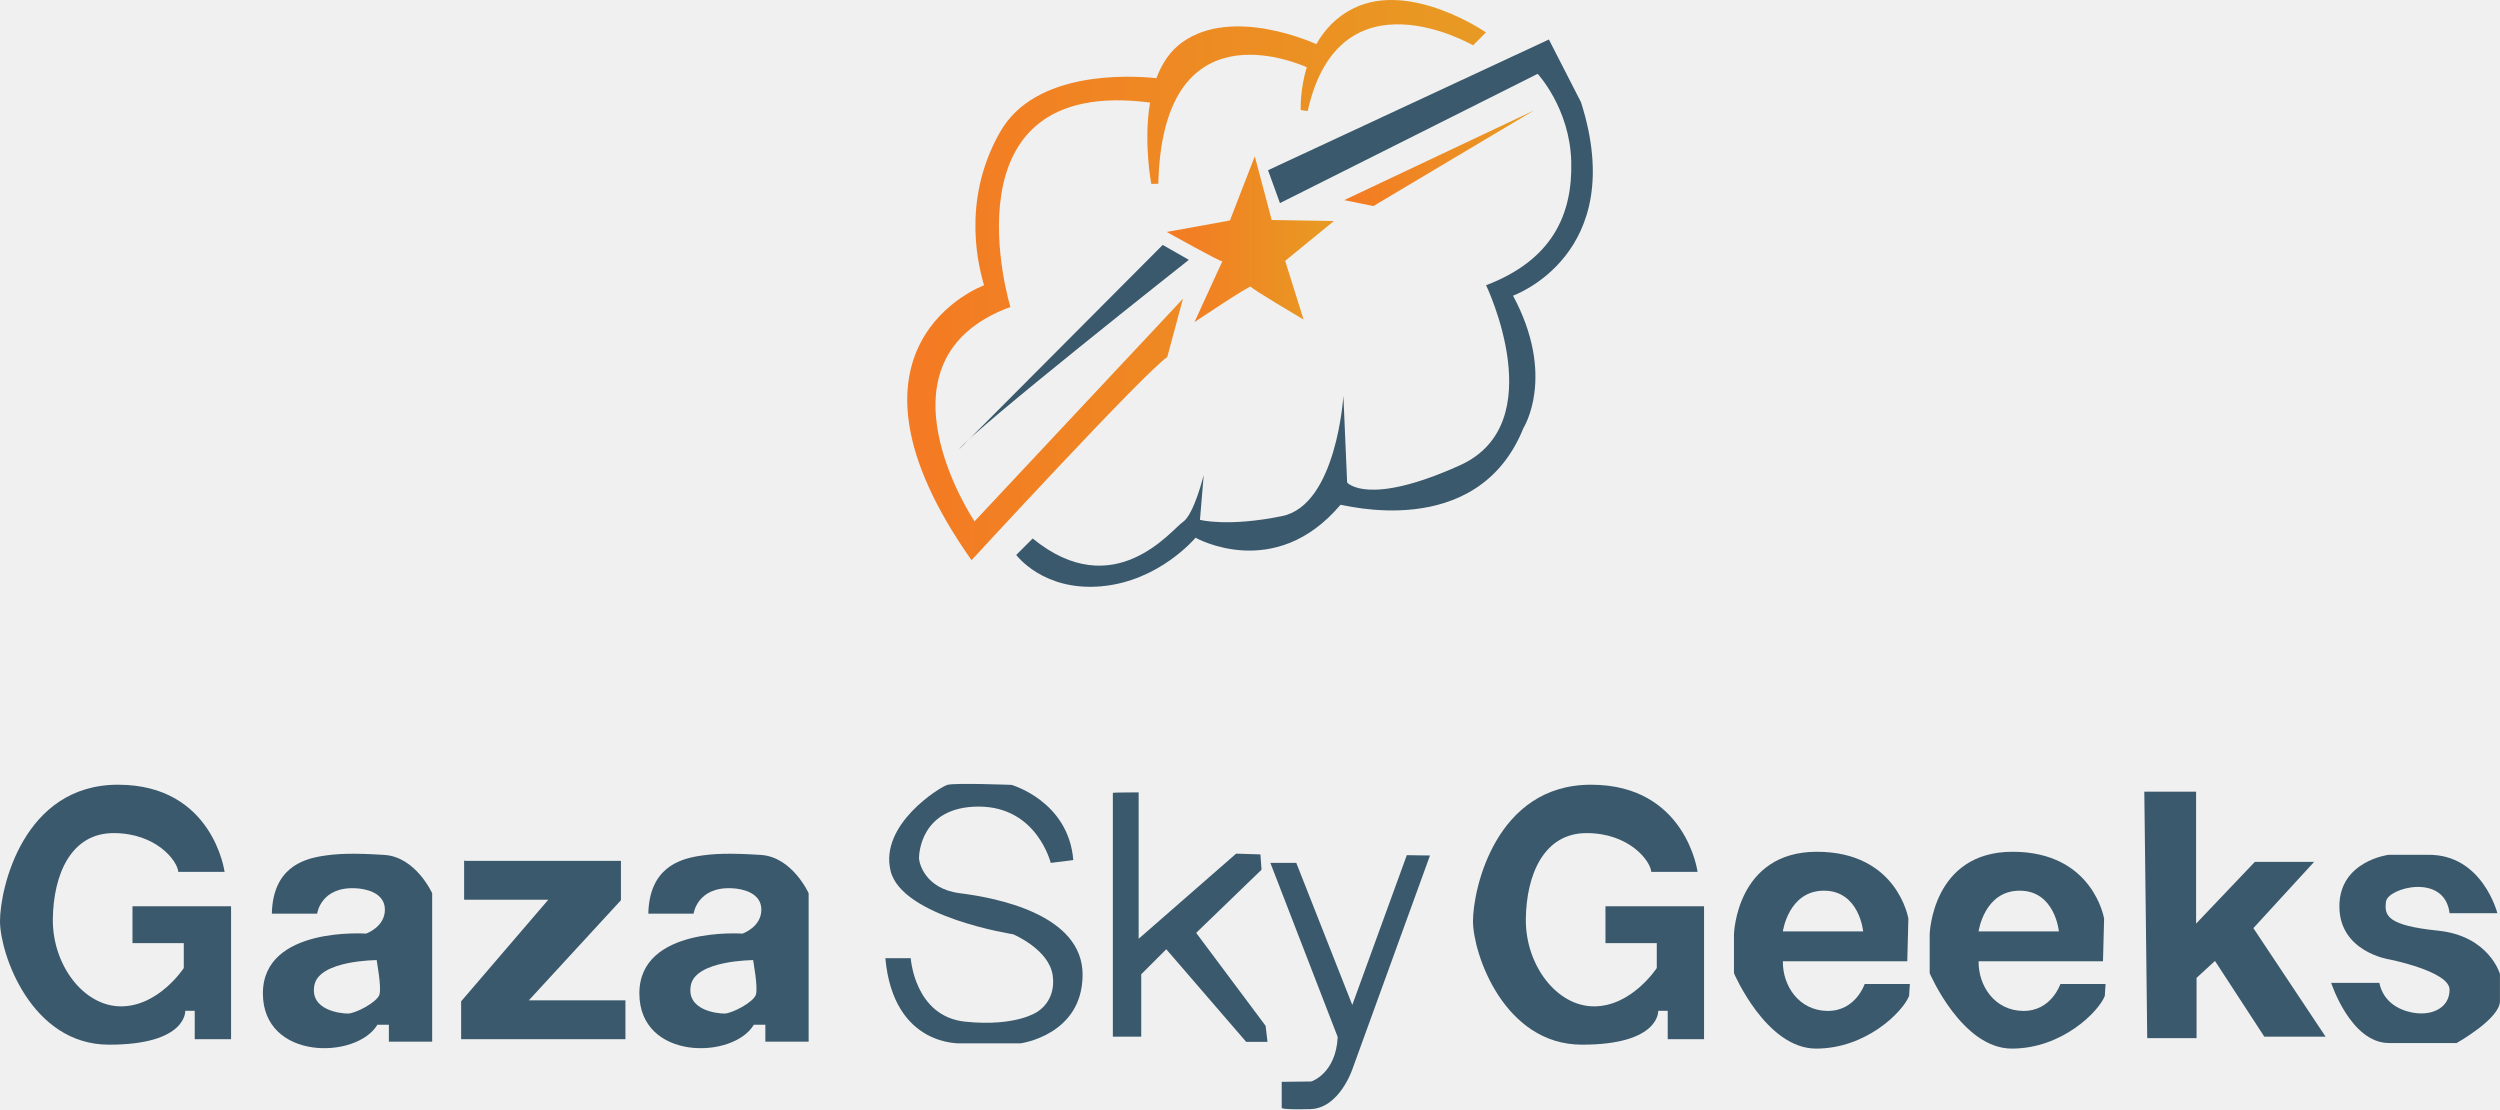
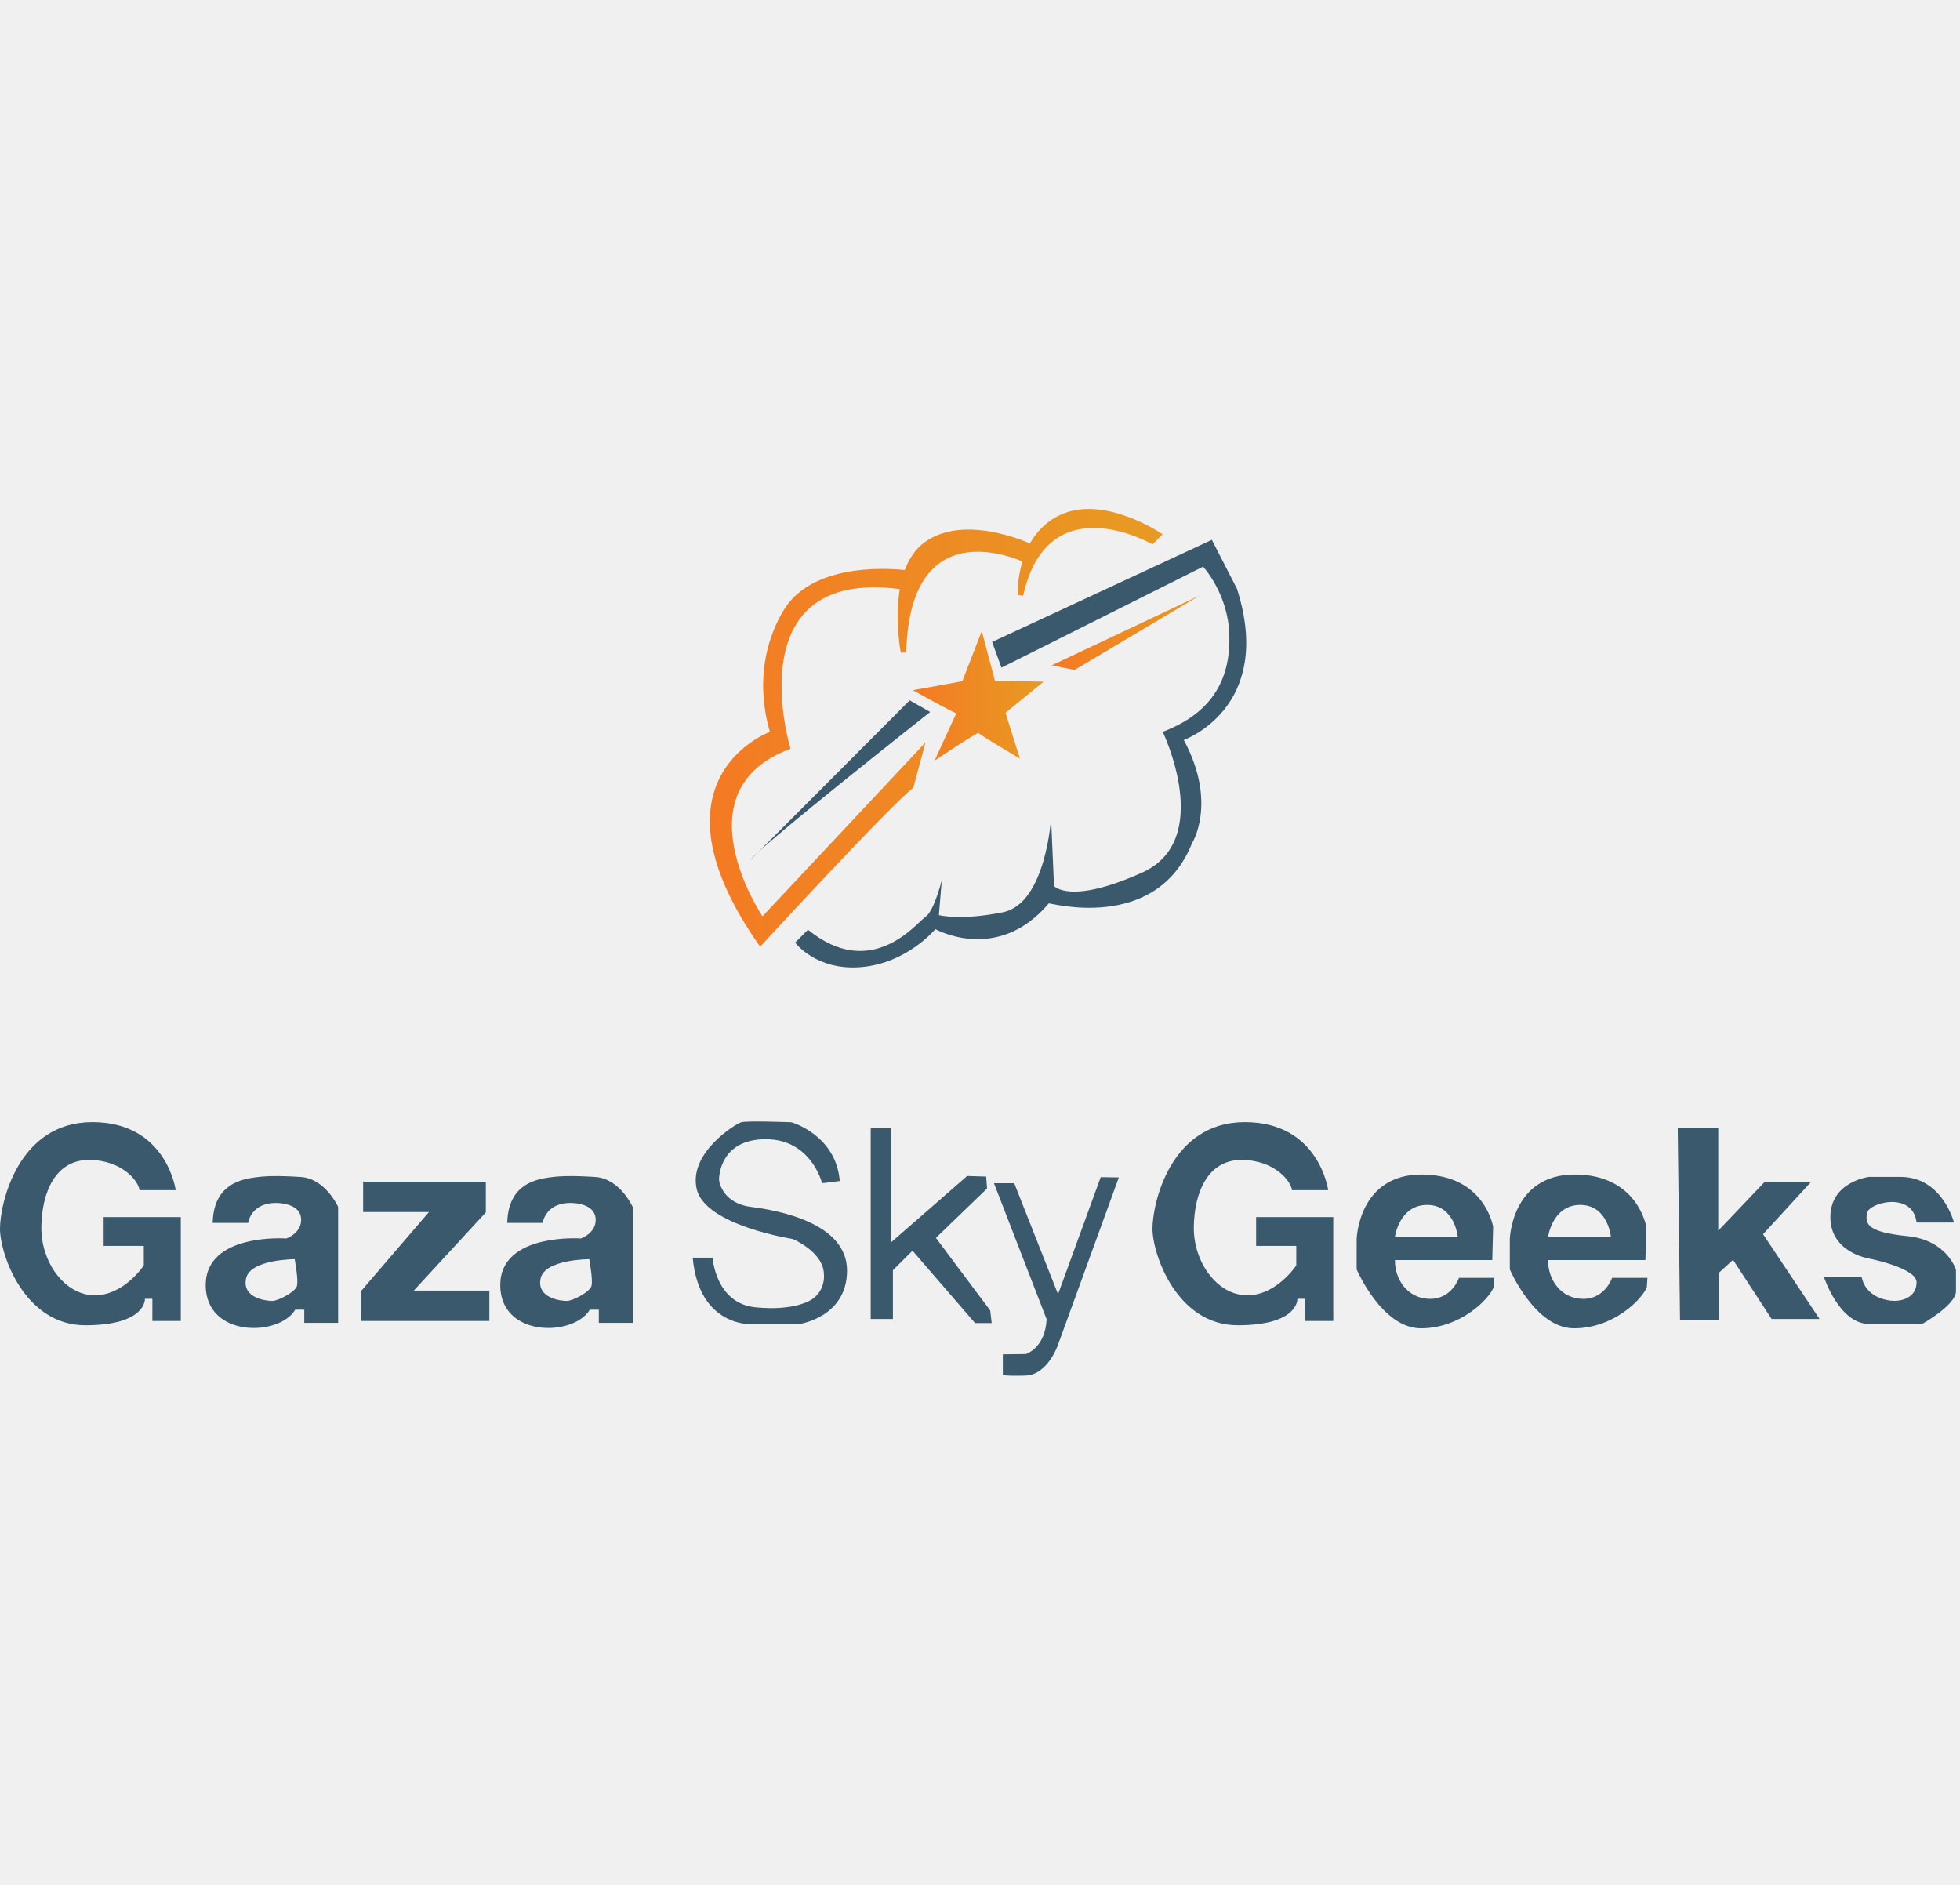
- <svg xmlns="http://www.w3.org/2000/svg" version="1.1" id="Layer_1" x="0px" y="0px" viewBox="0 0 427.26 189.59" style="enable-background:new 0 0 427.26 189.59;" xml:space="preserve">
-   <style type="text/css">
- 	.st0{fill:url(#SVGID_1_);}
- 	.st1{fill:#FFFFFF;}
- 	.st2{fill:#00AEEF;}
- 	.st3{fill:#ED1C24;}
- 	.st4{fill:url(#SVGID_2_);stroke:#FFFFFF;stroke-width:4;stroke-miterlimit:10;}
- 	.st5{fill:url(#SVGID_3_);stroke:#FFFFFF;stroke-width:4;stroke-miterlimit:10;}
- 	.st6{fill:url(#SVGID_4_);}
- 	.st7{fill:url(#SVGID_5_);stroke:#FFFFFF;stroke-width:7;stroke-miterlimit:10;}
- 	.st8{fill:#1D3B1B;}
- 	.st9{fill:url(#SVGID_6_);}
- 	.st10{fill:url(#SVGID_7_);}
- 	.st11{fill:url(#SVGID_8_);}
- 	.st12{fill:url(#SVGID_9_);}
- 	.st13{fill:url(#SVGID_10_);}
- 	.st14{fill:url(#SVGID_11_);stroke:#FFFFFF;stroke-width:4;stroke-miterlimit:10;}
- 	.st15{fill:url(#SVGID_12_);stroke:#FFFFFF;stroke-width:4;stroke-miterlimit:10;}
- 	.st16{fill:url(#SVGID_13_);}
- 	.st17{fill:url(#SVGID_14_);}
- 	.st18{clip-path:url(#SVGID_16_);}
- 	.st19{fill:#3A596C;}
- 	.st20{fill:url(#SVGID_17_);}
- 	.st21{fill:url(#SVGID_18_);}
- 	.st22{fill:url(#SVGID_19_);}
- </style>
-   <g>
-     <g>
-       <path class="st19" d="M30.47,149h7.91c0,0-1.96-14.89-18.21-14.89S0,151.9,0,157.43c0,5.53,5.28,21.11,18.64,21.11    s13.02-5.79,13.02-5.79h1.62v4.85h6.21v-22.72H22.64v6.3h8.77v4.26c0,0-4.26,6.55-10.72,6.55s-11.74-7.15-11.66-14.89    c0.09-7.74,3.15-14.72,10.38-14.72S30.3,147.05,30.47,149z" />
-       <path class="st19" d="M282.21,149h7.91c0,0-1.96-14.89-18.21-14.89c-16.26,0-20.17,17.79-20.17,23.32    c0,5.53,5.28,21.11,18.64,21.11c13.36,0,13.02-5.79,13.02-5.79h1.62v4.85h6.21v-22.72h-16.85v6.3h8.77v4.26    c0,0-4.26,6.55-10.72,6.55s-11.74-7.15-11.66-14.89c0.09-7.74,3.15-14.72,10.38-14.72S282.04,147.05,282.21,149z" />
-       <path class="st19" d="M79.57,147.13c0.27,0,26.55,0,26.55,0v6.72l-15.74,17.11h16.51v6.64H78.81v-6.47l14.89-17.36H79.32v-6.7    C79.32,147.07,79.55,147.13,79.57,147.13z" />
-       <path class="st19" d="M65.7,146.11c-5.36-0.34-8.1-0.24-10.79,0.21c-3.22,0.55-8.28,2.09-8.45,9.83h7.74c0,0,0.6-4.67,6.64-4.34    c1.53,0.08,4.94,0.68,4.94,3.66c0,2.98-3.23,4.09-3.23,4.09s-17.62-1.28-17.62,10.21s16,11.32,19.57,5.36h1.96v2.89h7.4v-25.36    C73.87,152.66,71.06,146.45,65.7,146.11z M64.83,170.03c-0.45,1.28-4.08,3.19-5.36,3.19s-6.57-0.57-5.74-4.85    c0.83-4.28,10.66-4.28,10.66-4.28C64.32,164.09,65.28,168.75,64.83,170.03z" />
-       <path class="st19" d="M130.04,146.11c-5.36-0.34-8.1-0.24-10.79,0.21c-3.22,0.55-8.28,2.09-8.45,9.83h7.74c0,0,0.6-4.67,6.64-4.34    c1.53,0.08,4.94,0.68,4.94,3.66c0,2.98-3.23,4.09-3.23,4.09s-17.62-1.28-17.62,10.21s16,11.32,19.57,5.36h1.96v2.89h7.4v-25.36    C138.21,152.66,135.4,146.45,130.04,146.11z M129.17,170.03c-0.45,1.28-4.08,3.19-5.36,3.19s-6.57-0.57-5.74-4.85    c0.83-4.28,10.66-4.28,10.66-4.28C128.66,164.09,129.62,168.75,129.17,170.03z" />
-       <path class="st19" d="M179.57,147.47c0,0-2.34-9.62-12.3-9.62s-10.21,8.17-10.21,8.81c0,0.64,0.89,5.23,7.02,6    c6.13,0.77,20.94,3.57,20.94,13.91s-10.6,11.74-10.6,11.74h-10.09c0,0-11.62,0.77-13.02-14.55h4.34c0,0,0.64,9.96,9.32,10.85    c8.68,0.89,12.26-1.66,12.26-1.66s3.32-1.79,2.68-6.26c-0.64-4.47-6.77-7.02-6.77-7.02s-19.02-2.94-20.94-10.85    c-1.91-7.91,8.43-14.3,9.7-14.68s10.98,0,10.98,0s9.74,2.77,10.55,12.85C183.45,147,179.62,147.47,179.57,147.47z" />
-       <path class="st19" d="M190.19,135.49v41.68h4.85v-10.66l4.28-4.28l13.66,15.83h3.64l-0.32-2.74l-11.87-15.89l11.17-10.79    l-0.19-2.62l-4.15-0.13l-16.66,14.55v-25.02C194.6,135.43,190.19,135.43,190.19,135.49z" />
-       <path class="st19" d="M217.11,147.47h4.43l9.57,24.28l9.32-25.6l3.96,0.06l-13.28,36.57c0,0-2.23,6.64-7.15,6.77    c-4.91,0.13-4.91-0.19-4.91-0.19v-4.47l5.04-0.06c0,0,4.21-1.28,4.53-7.6L217.11,147.47z" />
-       <path class="st19" d="M318.68,168.17c0,0-1.53,4.66-6.38,4.6c-4.85-0.06-7.66-4.28-7.6-8.49h21.26l0.19-7.28    c0,0-1.85-11.43-15.64-11.43s-14.17,14.11-14.17,14.11v6.64c0,0,5.49,12.89,14.04,12.89s14.81-6.26,15.89-9l0.13-2.04H318.68z     M311.72,152.22c6.06,0,6.7,6.96,6.7,6.96H304.7C304.7,159.17,305.66,152.22,311.72,152.22z" />
-       <path class="st19" d="M352.13,168.17c0,0-1.53,4.66-6.38,4.6c-4.85-0.06-7.66-4.28-7.6-8.49h21.26l0.19-7.28    c0,0-1.85-11.43-15.64-11.43s-14.17,14.11-14.17,14.11v6.64c0,0,5.49,12.89,14.04,12.89s14.81-6.26,15.89-9l0.13-2.04H352.13z     M345.17,152.22c6.06,0,6.7,6.96,6.7,6.96h-13.72C338.15,159.17,339.11,152.22,345.17,152.22z" />
-       <path class="st19" d="M366.47,135.3h8.85v22.55l10.04-10.55h10.13l-10.38,11.32l12.34,18.55h-10.47l-8.43-12.94l-3.15,2.89v10.3    h-8.43C366.98,177.43,366.47,135.22,366.47,135.3z" />
-       <path class="st19" d="M418.64,156.07h8.17c0,0-2.55-10.11-11.87-9.98h-6.7c0,0-8.43,1.02-8.43,8.81s8.49,9.06,8.49,9.06    s10.34,2.04,10.34,5.17c0,3.13-2.94,4.34-5.68,4.02c-2.74-0.32-5.62-1.79-6.32-5.17h-8.23c0,0,3.32,10.28,9.89,10.28    s11.55,0,11.55,0s7.4-4.15,7.4-7.15s0-4.66,0-4.66s-1.85-6.51-10.6-7.4s-9.19-2.62-8.87-4.98    C408.11,151.71,417.81,149.13,418.64,156.07z" />
-     </g>
-     <g>
-       <linearGradient id="SVGID_1_" gradientUnits="userSpaceOnUse" x1="155.036" y1="47.864" x2="253.941" y2="47.864">
-         <stop offset="0" style="stop-color:#F47A23" />
-         <stop offset="0.939" style="stop-color:#E89923" />
-       </linearGradient>
-       <path class="st0" d="M231.39,1.39c-3.04,1.48-5.07,3.75-6.42,6.16c-0.45-0.21-14.26-6.5-22.9-0.34c-2.12,1.51-3.52,3.7-4.43,6.15    c-4.72-0.49-20.67-1.29-26.66,9.1c-7.06,12.26-3.4,24.09-2.81,26.3c0,0-28.04,10.21-2.13,46.98c0,0,29.36-31.91,33.45-34.72    l2.68-9.96l-35.62,38.04c0,0-18.51-27.57,6.13-36.64c0,0-12.1-39.6,23.87-34.93c-1.16,6.82,0.21,13.9,0.21,13.9l1.2-0.03    c0.68-28.8,20.92-21.81,25.37-19.92c-1.19,3.93-1.03,7.33-1.03,7.33l1.19,0.17c5.45-24.51,28.26-11.23,28.26-11.23l2.21-2.21    C253.94,5.52,241.09-3.34,231.39,1.39z" />
-       <linearGradient id="SVGID_2_" gradientUnits="userSpaceOnUse" x1="229.729" y1="27.047" x2="262.154" y2="27.047">
-         <stop offset="0" style="stop-color:#F47A23" />
-         <stop offset="0.939" style="stop-color:#E89923" />
-       </linearGradient>
-       <polygon style="fill:url(#SVGID_2_);" points="229.73,34.2 234.71,35.22 262.15,18.88   " />
-       <path class="st19" d="M198.71,41.86l4.47,2.55c0,0-36.89,29.11-39.32,32.43L198.71,41.86z" />
-       <path class="st19" d="M216.71,29.09l2.04,5.62l44.04-22.09c0,0,5.49,5.87,5.74,14.94c0.26,9.06-3.19,16.85-14.55,21.19    c0,0,11.36,23.62-4.47,30.77c-15.83,7.15-19.28,2.94-19.28,2.94l-0.64-14.81c0,0-1.15,18.64-10.47,20.55s-14.04,0.64-14.04,0.64    l0.64-7.66c0,0-1.66,6.77-3.57,8.04c-1.91,1.28-11.74,14.17-25.66,2.81l-2.81,2.81c0,0,4.6,6.26,14.55,5.36    c9.96-0.89,16.09-8.3,16.09-8.3s13.53,7.66,24.77-5.62c-0.13-0.26,23.36,6.64,31.28-13.15c0,0,5.62-8.81-1.79-22.6    c0,0,19.91-7.02,11.62-33.06l-5.49-10.72L216.71,29.09z" />
-       <linearGradient id="SVGID_3_" gradientUnits="userSpaceOnUse" x1="199.388" y1="40.877" x2="227.984" y2="40.877">
-         <stop offset="0" style="stop-color:#F47A23" />
-         <stop offset="0.939" style="stop-color:#E89923" />
-       </linearGradient>
-       <path style="fill:url(#SVGID_3_);" d="M214.45,26.71l2.89,10.89l10.64,0.17l-8.34,6.81l3.15,10.04c0,0-8.94-5.28-9.02-5.62    c-0.09-0.34-9.62,6.04-9.62,6.04s4.85-10.64,4.77-10.38c-0.09,0.26-9.53-5.02-9.53-5.02l10.81-1.96L214.45,26.71z" />
-     </g>
-   </g>
+ <svg xmlns="http://www.w3.org/2000/svg" width="493" height="474" viewBox="0 0 493 474" fill="none">
+   <path d="M35.087 299.328H44.196C44.196 299.328 41.938 282.207 23.226 282.207C4.514 282.207 0 302.663 0 309.022C0 315.38 6.08 333.295 21.464 333.295C36.849 333.295 36.457 326.637 36.457 326.637H38.323V332.214H45.474V306.089H26.07V313.333H36.169V318.232C36.169 318.232 31.264 325.763 23.825 325.763C16.386 325.763 10.306 317.542 10.398 308.642C10.502 299.742 14.026 291.716 22.351 291.716C30.677 291.716 34.891 297.086 35.087 299.328Z" fill="#3A596C" />
+   <path d="M324.972 299.328H334.08C334.08 299.328 331.823 282.207 313.111 282.207C294.387 282.207 289.885 302.663 289.885 309.022C289.885 315.38 295.965 333.295 311.349 333.295C326.734 333.295 326.342 326.637 326.342 326.637H328.207V332.214H335.358V306.089H315.955V313.333H326.054V318.232C326.054 318.232 321.149 325.763 313.71 325.763C306.271 325.763 300.191 317.542 300.283 308.642C300.387 299.742 303.91 291.716 312.236 291.716C320.561 291.716 324.776 297.086 324.972 299.328Z" fill="#3A596C" />
+   <path d="M91.627 297.178C91.938 297.178 122.2 297.178 122.2 297.178V304.905L104.075 324.579H123.087V332.214H90.752V324.775L107.898 304.813H91.339V297.109C91.339 297.109 91.604 297.178 91.627 297.178Z" fill="#3A596C" />
+   <path d="M75.655 296.004C69.483 295.613 66.328 295.728 63.23 296.246C59.523 296.878 53.696 298.649 53.5 307.549H62.413C62.413 307.549 63.104 302.179 70.059 302.559C71.821 302.651 75.748 303.34 75.748 306.767C75.748 310.194 72.028 311.47 72.028 311.47C72.028 311.47 51.738 309.998 51.738 323.21C51.738 336.422 70.163 336.226 74.274 329.373H76.531V332.696H85.052V303.536C85.063 303.536 81.828 296.395 75.655 296.004ZM74.654 323.509C74.135 324.981 69.955 327.177 68.481 327.177C67.007 327.177 60.916 326.521 61.872 321.6C62.827 316.679 74.147 316.679 74.147 316.679C74.066 316.679 75.172 322.037 74.654 323.509Z" fill="#3A596C" />
+   <path d="M149.744 296.004C143.572 295.613 140.417 295.728 137.319 296.246C133.611 296.878 127.785 298.649 127.589 307.549H136.502C136.502 307.549 137.193 302.179 144.148 302.559C145.91 302.651 149.836 303.34 149.836 306.767C149.836 310.194 146.117 311.47 146.117 311.47C146.117 311.47 125.827 309.998 125.827 323.21C125.827 336.422 144.252 336.226 148.362 329.373H150.619V332.696H159.141V303.536C159.152 303.536 155.916 296.395 149.744 296.004ZM148.742 323.509C148.224 324.981 144.044 327.177 142.57 327.177C141.096 327.177 135.005 326.521 135.961 321.6C136.916 316.679 148.236 316.679 148.236 316.679C148.155 316.679 149.261 322.037 148.742 323.509Z" fill="#3A596C" />
+   <path d="M206.779 297.569C206.779 297.569 204.085 286.507 192.616 286.507C181.146 286.507 180.859 295.901 180.859 296.637C180.859 297.373 181.883 302.651 188.942 303.536C196.001 304.422 213.055 307.641 213.055 319.531C213.055 331.42 200.849 333.03 200.849 333.03H189.23C189.23 333.03 175.849 333.915 174.237 316.3H179.235C179.235 316.3 179.972 327.752 189.967 328.775C199.962 329.799 204.085 326.867 204.085 326.867C204.085 326.867 207.908 324.809 207.171 319.669C206.434 314.529 199.375 311.597 199.375 311.597C199.375 311.597 177.473 308.216 175.262 299.121C173.063 290.026 184.97 282.678 186.432 282.241C187.894 281.804 199.076 282.241 199.076 282.241C199.076 282.241 210.292 285.426 211.224 297.017C211.247 297.028 206.837 297.569 206.779 297.569Z" fill="#3A596C" />
+   <path d="M219.009 283.793V331.719H224.594V319.462L229.522 314.54L245.252 332.742H249.444L249.075 329.592L235.406 311.321L248.269 298.914L248.05 295.901L243.271 295.752L224.087 312.482V283.713C224.087 283.724 219.009 283.724 219.009 283.793Z" fill="#3A596C" />
+   <path d="M250.008 297.569H255.109L266.129 325.487L276.861 296.051L281.421 296.12L266.129 338.17C266.129 338.17 263.561 345.805 257.896 345.954C252.242 346.104 252.242 345.736 252.242 345.736V340.596L258.045 340.527C258.045 340.527 262.893 339.055 263.262 331.788L250.008 297.569Z" fill="#3A596C" />
+   <path d="M366.967 321.371C366.967 321.371 365.205 326.73 359.62 326.661C354.036 326.592 350.8 321.739 350.869 316.898H375.35L375.569 308.528C375.569 308.528 373.439 295.385 357.559 295.385C341.68 295.385 341.242 311.609 341.242 311.609V319.244C341.242 319.244 347.564 334.066 357.41 334.066C367.255 334.066 374.464 326.868 375.707 323.717L375.857 321.371H366.967V321.371ZM358.953 303.031C365.931 303.031 366.668 311.034 366.668 311.034H350.869C350.869 311.023 351.974 303.031 358.953 303.031Z" fill="#3A596C" />
+   <path d="M405.486 321.371C405.486 321.371 403.724 326.73 398.139 326.661C392.554 326.592 389.318 321.739 389.387 316.898H413.869L414.088 308.528C414.088 308.528 411.957 295.385 396.078 295.385C380.198 295.385 379.761 311.609 379.761 311.609V319.244C379.761 319.244 386.083 334.066 395.928 334.066C405.774 334.066 412.982 326.868 414.226 323.717L414.376 321.371H405.486V321.371ZM397.471 303.031C404.449 303.031 405.186 311.034 405.186 311.034H389.387C389.387 311.023 390.493 303.031 397.471 303.031Z" fill="#3A596C" />
+   <path d="M421.999 283.574H432.19V309.503L443.751 297.373H455.416L443.463 310.389L457.673 331.719H445.617L435.909 316.84L432.282 320.163V332.006H422.575C422.586 332.018 421.999 283.482 421.999 283.574Z" fill="#3A596C" />
+   <path d="M482.074 307.457H491.482C491.482 307.457 488.545 295.832 477.813 295.982H470.098C470.098 295.982 460.39 297.155 460.39 306.112C460.39 315.069 470.167 316.53 470.167 316.53C470.167 316.53 482.074 318.875 482.074 322.474C482.074 326.073 478.688 327.465 475.533 327.097C472.378 326.729 469.061 325.039 468.255 321.152H458.778C458.778 321.152 462.601 332.973 470.167 332.973C477.732 332.973 483.467 332.973 483.467 332.973C483.467 332.973 491.988 328.201 491.988 324.751C491.988 321.302 491.988 319.393 491.988 319.393C491.988 319.393 489.858 311.907 479.782 310.884C469.706 309.861 469.2 307.871 469.568 305.158C469.948 302.444 481.118 299.477 482.074 307.457Z" fill="#3A596C" />
+   <path d="M266.451 129.598C262.95 131.3 260.613 133.91 259.058 136.681C258.54 136.44 242.638 129.207 232.688 136.29C230.247 138.026 228.635 140.544 227.587 143.362C222.152 142.798 203.785 141.878 196.888 153.825C188.758 167.922 192.972 181.525 193.652 184.066C193.652 184.066 161.363 195.806 191.199 238.086C191.199 238.086 225.008 201.395 229.717 198.163L232.804 186.711L191.786 230.451C191.786 230.451 170.472 198.75 198.845 188.321C198.845 188.321 184.912 142.787 226.332 148.156C224.996 155.998 226.574 164.139 226.574 164.139L227.956 164.105C228.739 130.989 252.046 139.027 257.17 141.2C255.799 145.719 255.984 149.628 255.984 149.628L257.354 149.824C263.63 121.641 289.896 136.911 289.896 136.911L292.441 134.37C292.418 134.347 277.621 124.159 266.451 129.598Z" fill="url(#paint0_linear)" />
+   <path d="M264.539 167.325L270.274 168.498L301.871 149.709L264.539 167.325Z" fill="url(#paint1_linear)" />
+   <path d="M228.819 176.133L233.966 179.065C233.966 179.065 191.487 212.537 188.688 216.355L228.819 176.133Z" fill="#3A596C" />
+   <path d="M249.547 161.449L251.896 167.912L302.609 142.511C302.609 142.511 308.931 149.261 309.219 159.69C309.518 170.108 305.546 179.065 292.464 184.055C292.464 184.055 305.546 211.215 287.317 219.436C269.088 227.658 265.116 222.817 265.116 222.817L264.379 205.788C264.379 205.788 263.055 227.221 252.322 229.417C241.59 231.613 236.155 230.153 236.155 230.153L236.892 221.345C236.892 221.345 234.98 229.13 232.781 230.59C230.582 232.062 219.262 246.883 203.233 233.821L199.997 237.052C199.997 237.052 205.294 244.25 216.752 243.215C228.221 242.192 235.28 233.671 235.28 233.671C235.28 233.671 250.86 242.479 263.803 227.209C263.653 226.91 290.703 234.844 299.823 212.089C299.823 212.089 306.294 201.959 297.761 186.102C297.761 186.102 320.688 178.03 311.142 148.088L304.82 135.762L249.547 161.449Z" fill="#3A596C" />
+   <path d="M246.944 158.713L250.272 171.235L262.525 171.43L252.921 179.261L256.548 190.805C256.548 190.805 246.254 184.734 246.161 184.343C246.058 183.952 235.084 191.288 235.084 191.288C235.084 191.288 240.669 179.054 240.577 179.353C240.473 179.652 229.603 173.58 229.603 173.58L242.051 171.327L246.944 158.713Z" fill="url(#paint2_linear)" />
+   <defs>
+     <linearGradient id="paint0_linear" x1="178.527" y1="183.036" x2="292.42" y2="183.036" gradientUnits="userSpaceOnUse">
+       <stop stop-color="#F47A23" />
+       <stop offset="0.939" stop-color="#E89923" />
+     </linearGradient>
+     <linearGradient id="paint1_linear" x1="264.538" y1="159.1" x2="301.876" y2="159.1" gradientUnits="userSpaceOnUse">
+       <stop stop-color="#F47A23" />
+       <stop offset="0.939" stop-color="#E89923" />
+     </linearGradient>
+     <linearGradient id="paint2_linear" x1="229.601" y1="175.003" x2="262.529" y2="175.003" gradientUnits="userSpaceOnUse">
+       <stop stop-color="#F47A23" />
+       <stop offset="0.939" stop-color="#E89923" />
+     </linearGradient>
+   </defs>
</svg>
